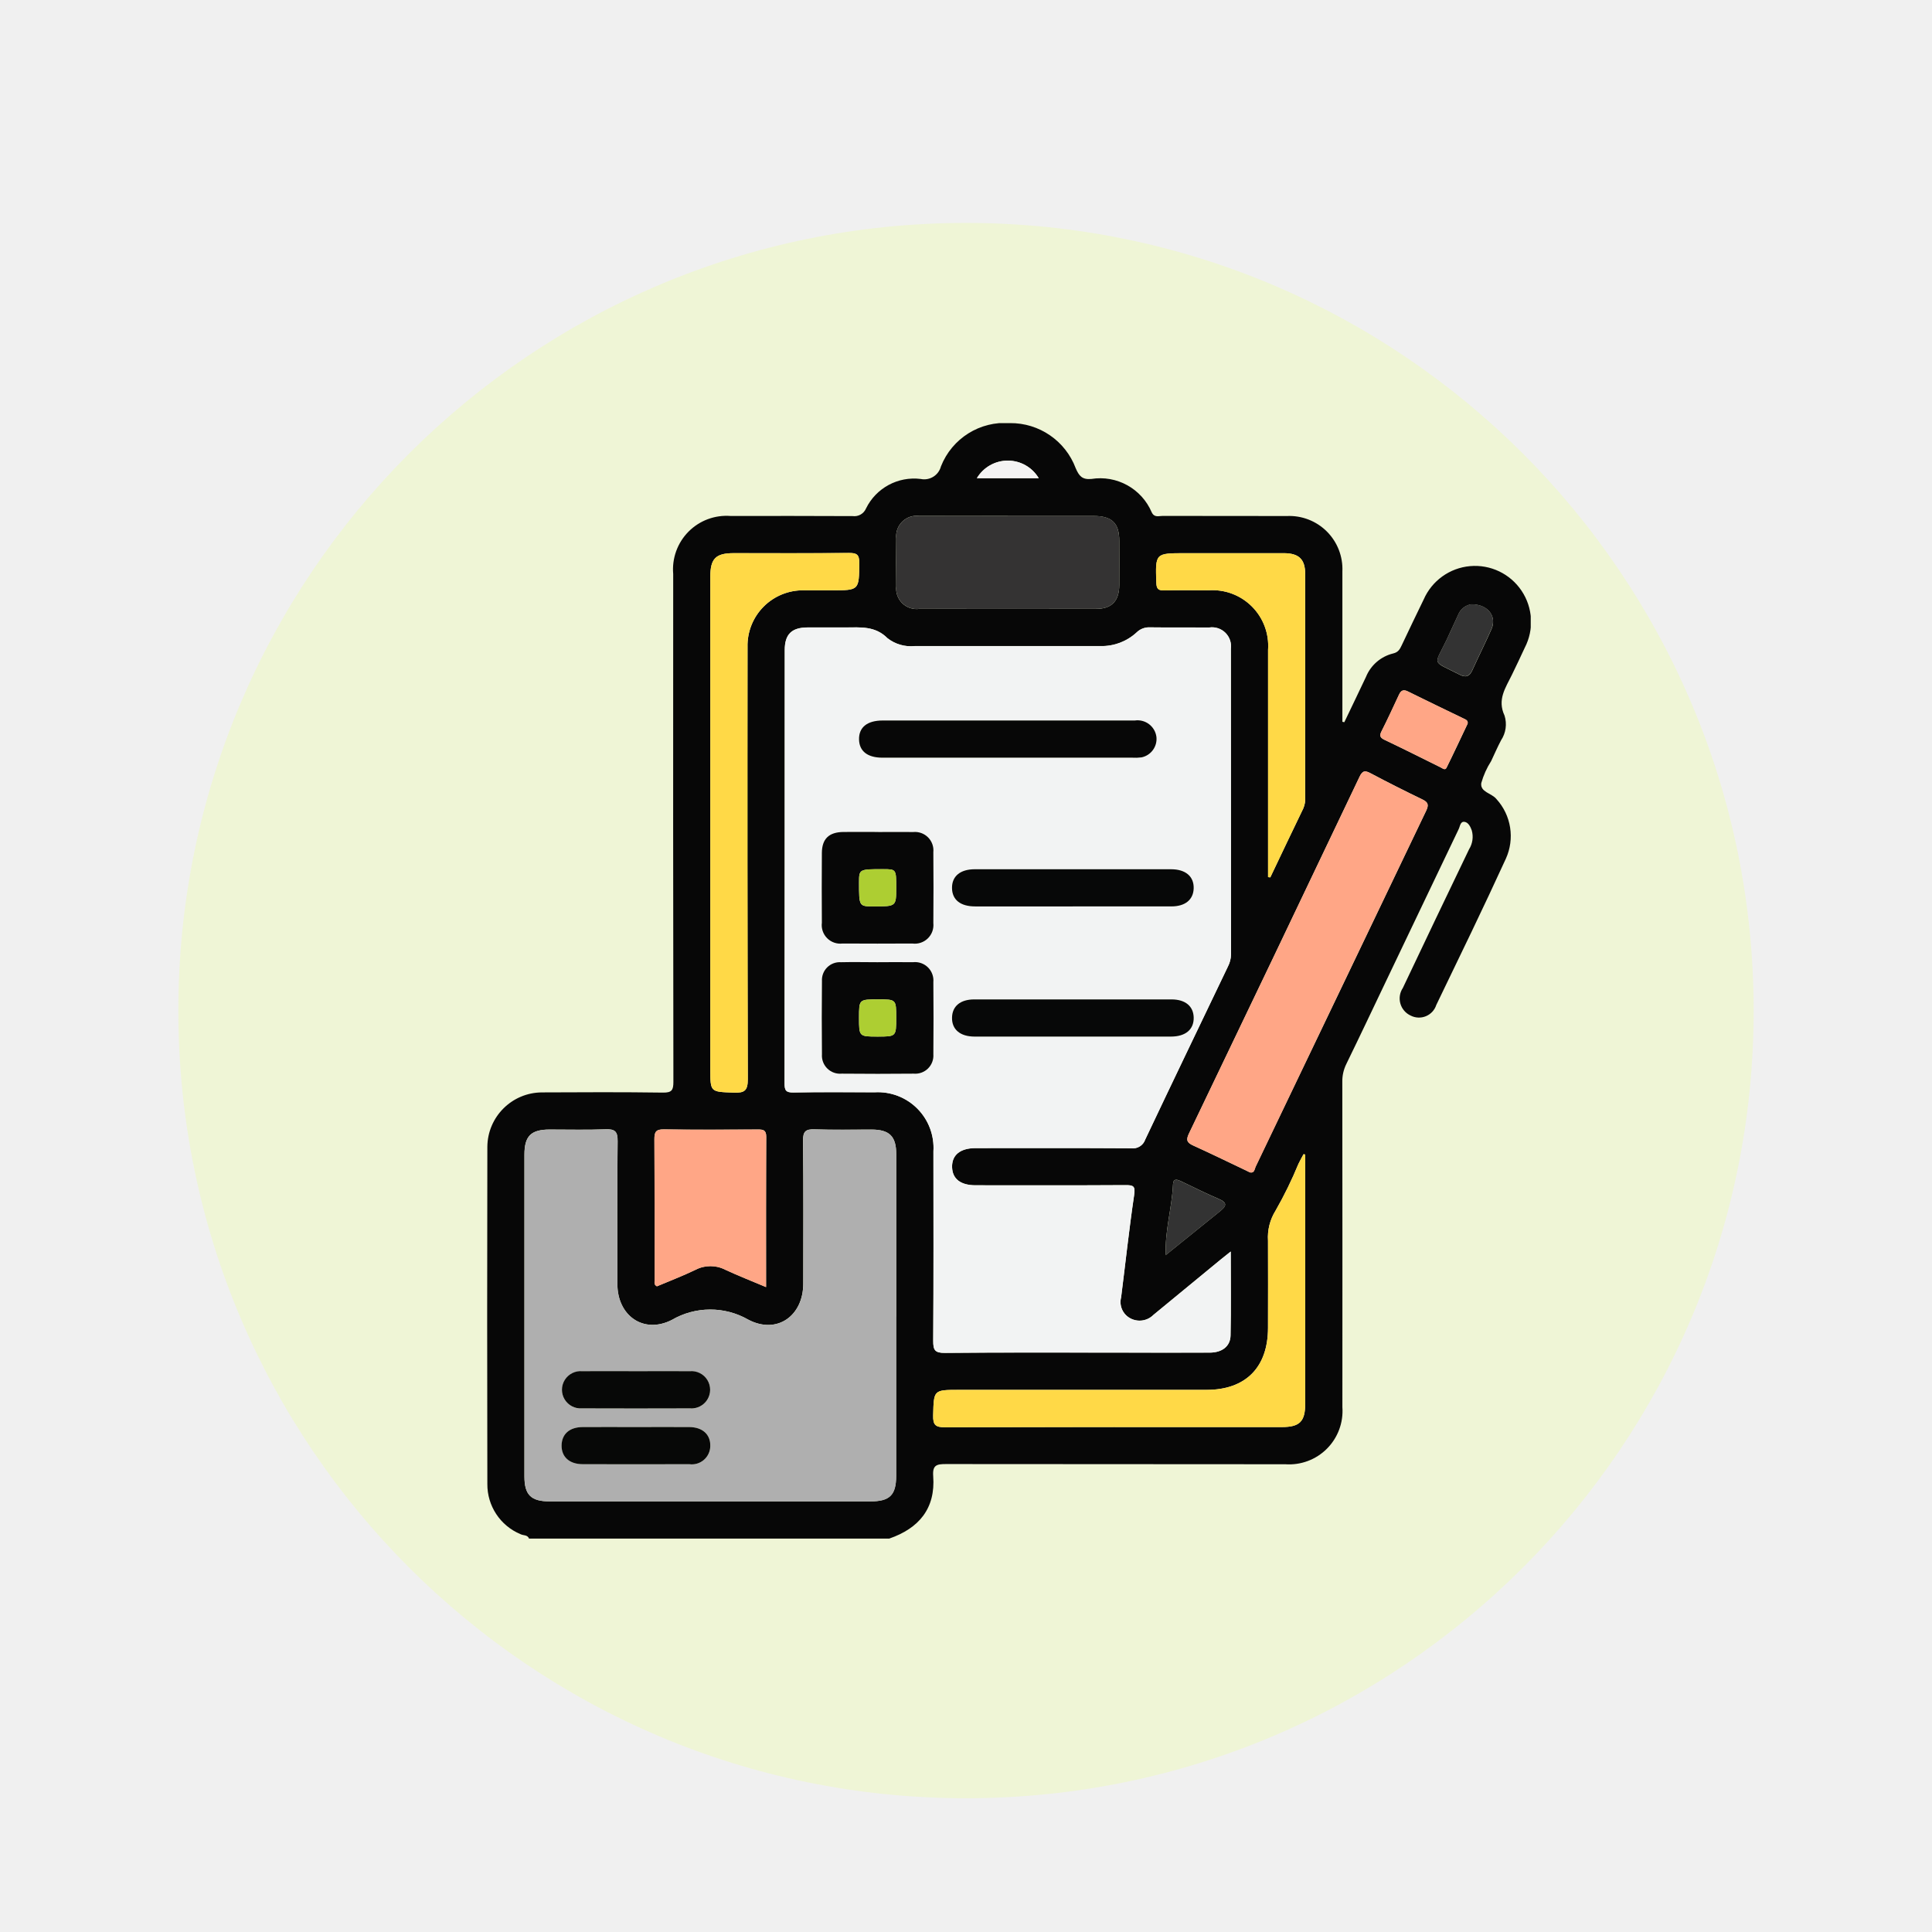
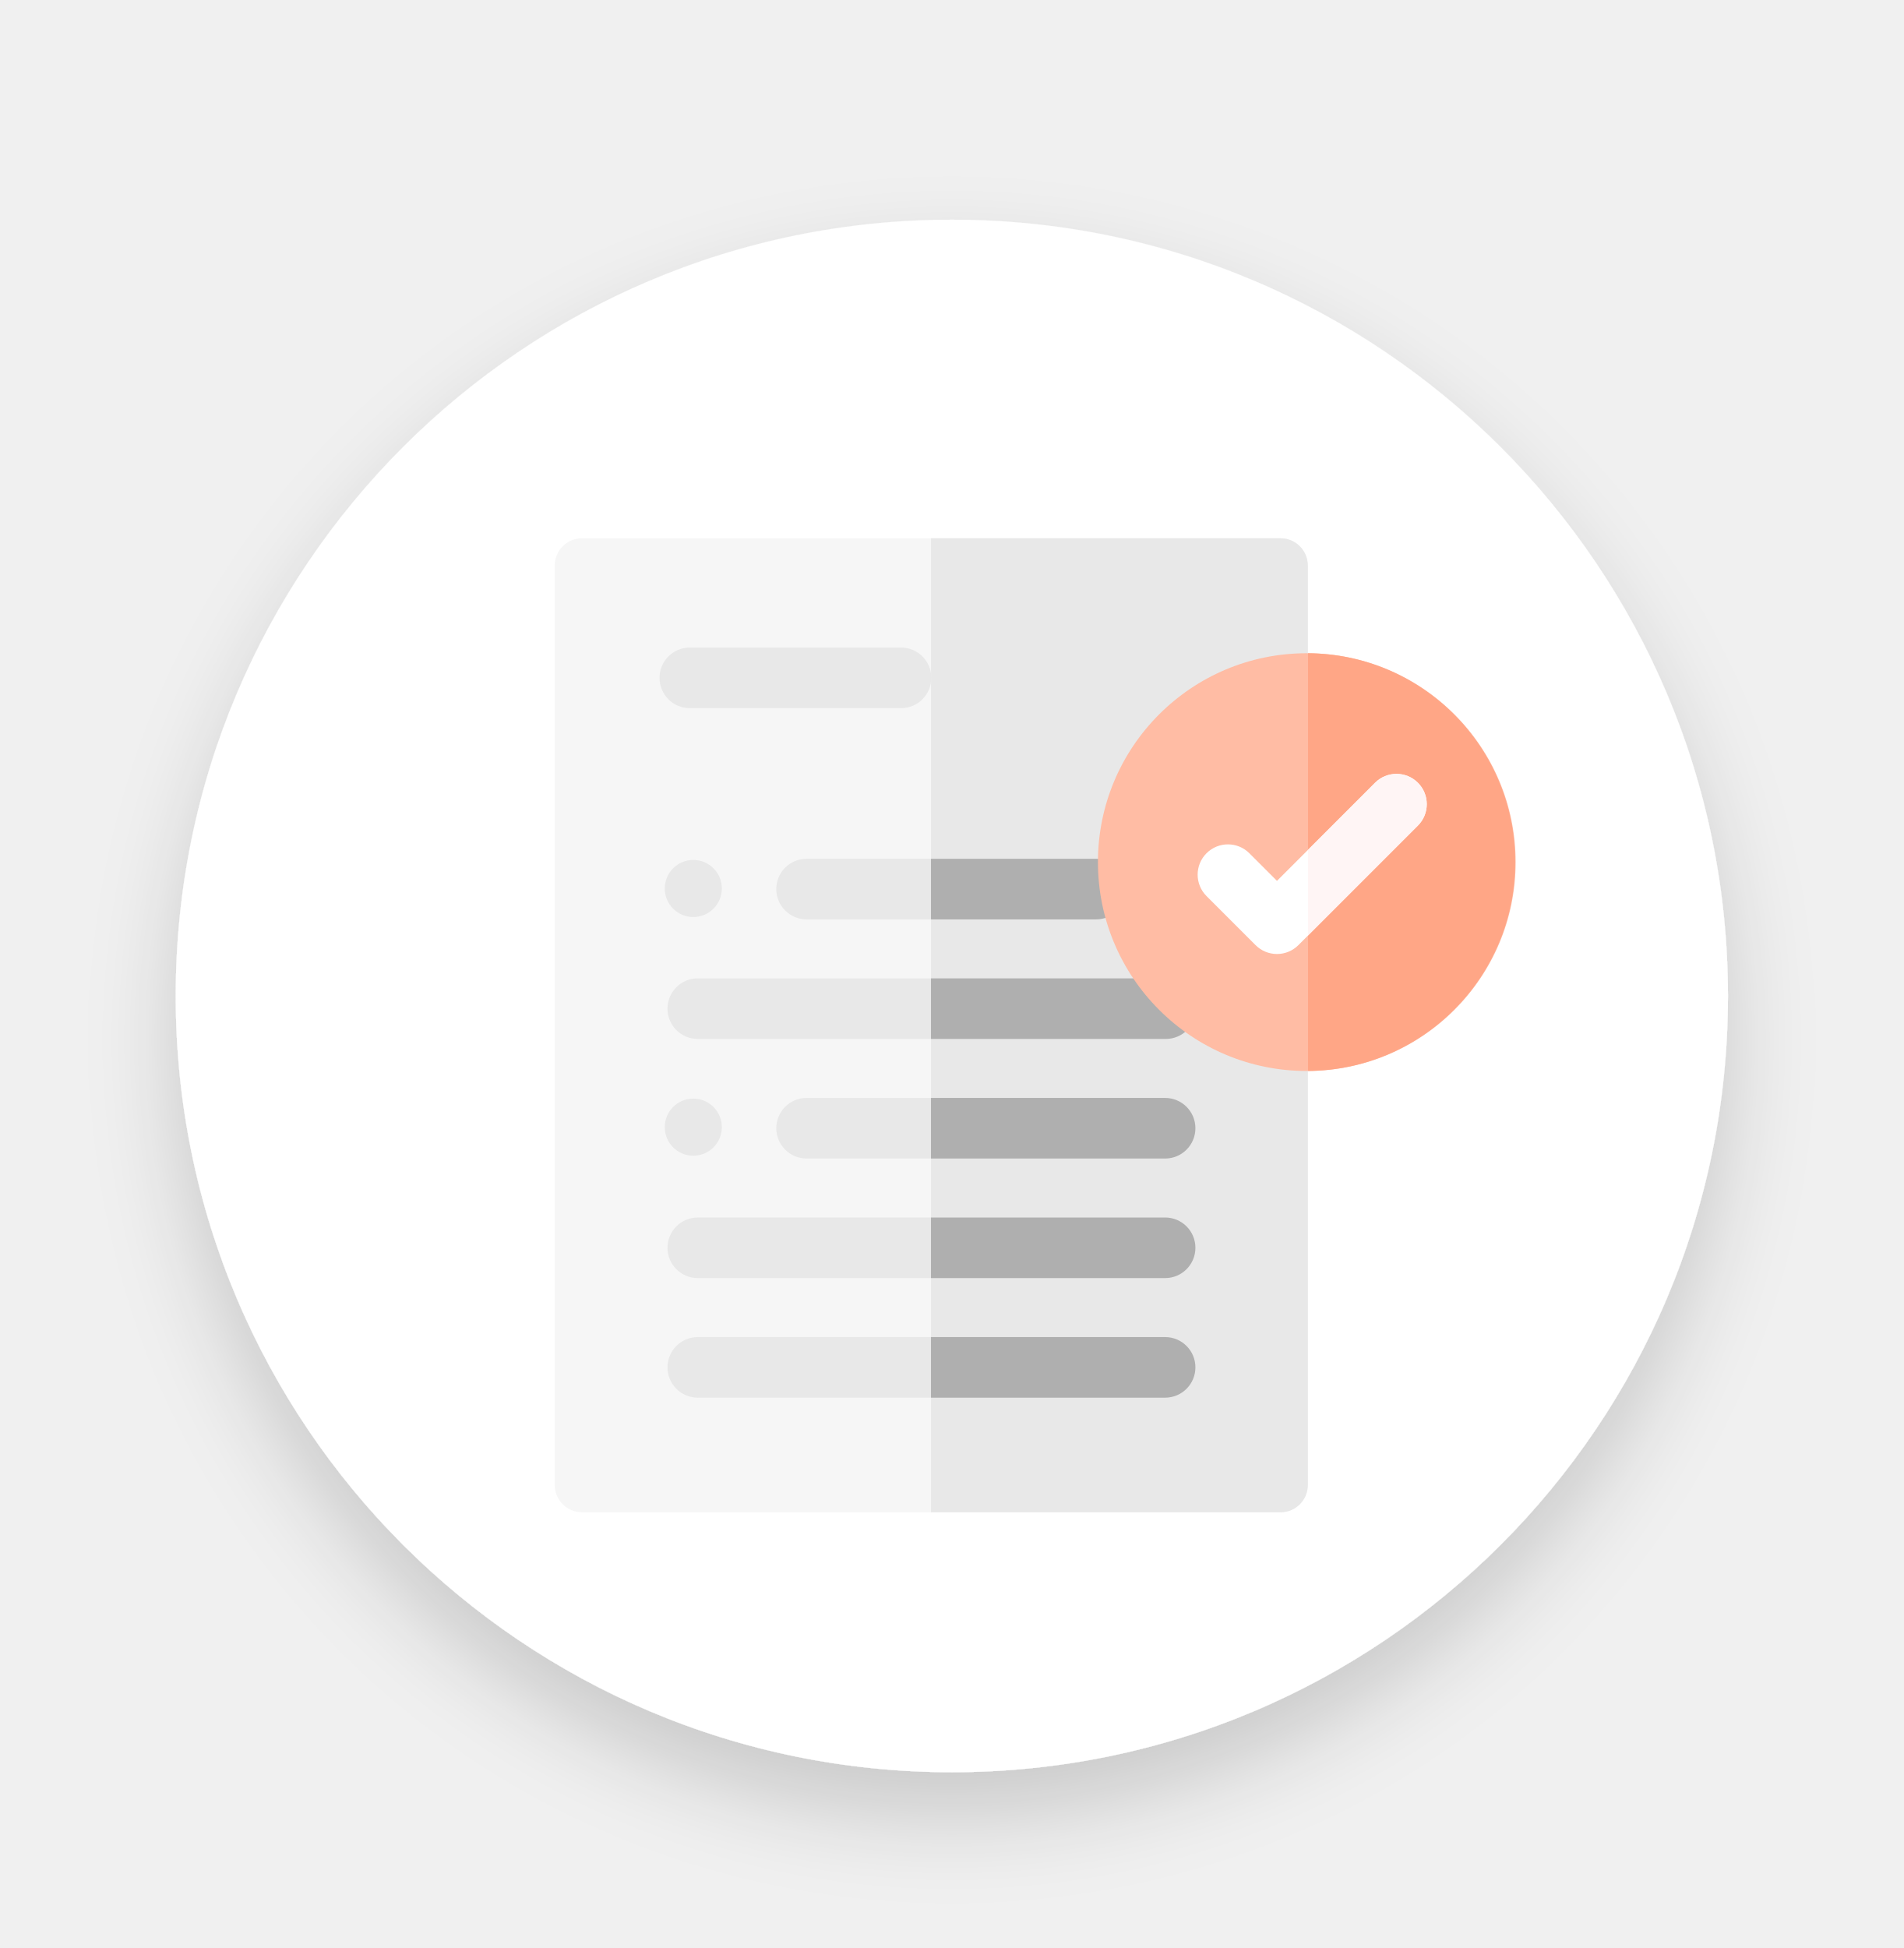
- <svg xmlns="http://www.w3.org/2000/svg" width="130" height="130" viewBox="0 0 130 130">
+ <svg xmlns="http://www.w3.org/2000/svg" width="130" height="133" viewBox="0 0 130 133">
  <defs>
-     <clipPath id="clip-path">
-       <rect id="Rectángulo_361647" data-name="Rectángulo 361647" width="70.219" height="75.06" fill="none" />
-     </clipPath>
+     <filter id="a" x="3" y="9" width="124" height="124" filterUnits="userSpaceOnUse">
+       <feOffset dy="3" input="SourceAlpha" />
+       <feGaussianBlur stdDeviation="3" result="b" />
+       <feFlood flood-opacity="0.161" />
+       <feComposite operator="in" in2="b" />
+       <feComposite in="SourceGraphic" />
+     </filter>
  </defs>
-   <g id="img99" transform="translate(-995 -1986.633)">
-     <g id="Grupo_86327" data-name="Grupo 86327" transform="translate(0 -5519.367)">
-       <circle id="Elipse_4924" data-name="Elipse 4924" cx="53" cy="53" r="53" transform="translate(1007 7521)" fill="#eff5d6" />
-       <g id="Grupo_86323" data-name="Grupo 86323" transform="translate(675 -27)">
-         <rect id="Rectángulo_34475" data-name="Rectángulo 34475" width="130" height="130" transform="translate(320 7533)" fill="none" />
+   <g transform="translate(-798 -1851)">
+     <g transform="translate(798 1851)">
+       <g transform="matrix(1, 0, 0, 1, 0, 0)" filter="url(#a)">
+         <circle cx="53" cy="53" r="53" transform="translate(12 15)" fill="#fff" />
      </g>
+       <rect width="130" height="130" fill="none" />
    </g>
-     <g id="Grupo_1084176" data-name="Grupo 1084176" transform="translate(1027.781 2015.103)">
-       <g id="Grupo_1083990" data-name="Grupo 1083990" clip-path="url(#clip-path)">
-         <path id="Trazado_716737" data-name="Trazado 716737" d="M2.818,75.061c-.1-.27-.384-.2-.575-.3A3.623,3.623,0,0,1,.012,71.38q-.025-11.337,0-22.674a3.689,3.689,0,0,1,3.681-3.67c2.71-.013,5.42-.026,8.13.013.607.009.708-.171.707-.733q-.026-17.084-.013-34.167a3.6,3.6,0,0,1,3.868-3.9c2.736,0,5.472-.009,8.208.008a.853.853,0,0,0,.9-.516,3.6,3.6,0,0,1,3.675-1.983,1.163,1.163,0,0,0,1.365-.845A4.618,4.618,0,0,1,35.177,0,4.675,4.675,0,0,1,39.6,3.034c.224.518.429.778,1.046.725A3.768,3.768,0,0,1,44.714,6c.18.379.482.243.738.244,2.788.01,5.576,0,8.364.008a3.574,3.574,0,0,1,3.729,3.729q.007,4.691,0,9.382v.736l.131.026c.486-1.016.976-2.029,1.456-3.047A2.652,2.652,0,0,1,60.959,15.5c.351-.081.454-.29.577-.547.492-1.029.976-2.063,1.48-3.086a3.77,3.77,0,1,1,6.8,3.248c-.281.613-.573,1.221-.867,1.828-.419.865-1,1.656-.492,2.74a1.943,1.943,0,0,1-.232,1.654c-.243.458-.448.936-.67,1.405a5.518,5.518,0,0,0-.665,1.48c-.081.617.7.67,1.024,1.078a3.689,3.689,0,0,1,.629,4.014c-1.51,3.3-3.1,6.566-4.679,9.837a1.225,1.225,0,0,1-1.725.715,1.268,1.268,0,0,1-.527-1.856q2.215-4.675,4.459-9.337a1.583,1.583,0,0,0,.18-1.269c-.088-.243-.226-.535-.486-.573-.291-.043-.3.306-.4.5Q62.926,32.417,60.5,37.511c-.894,1.872-1.78,3.749-2.69,5.613a2.612,2.612,0,0,0-.27,1.194q.012,10.946.005,21.892A3.594,3.594,0,0,1,53.7,70.056q-11.413,0-22.826-.013c-.631,0-.918.068-.862.814.163,2.179-.962,3.51-2.954,4.2ZM45.66,55.978q1.839-1.484,3.679-2.968c.4-.323.475-.558-.095-.8-.858-.364-1.69-.787-2.532-1.187-.255-.121-.544-.231-.562.19-.071,1.6-.567,3.156-.485,4.77l-.041.061.036-.066m4.373-.239c-.293.233-.488.385-.679.542Q47.092,58.141,44.833,60a1.317,1.317,0,0,1-1.579.223,1.24,1.24,0,0,1-.6-1.4c.292-2.3.537-4.6.877-6.887.09-.608-.053-.667-.584-.664-3.361.021-6.723.012-10.084.01-1.009,0-1.559-.427-1.582-1.215-.024-.821.545-1.286,1.586-1.287,3.492,0,6.984-.011,10.476.011a.872.872,0,0,0,.935-.588c1.84-3.889,3.708-7.764,5.566-11.644a1.837,1.837,0,0,0,.207-.816q-.012-10.282-.01-20.564a1.277,1.277,0,0,0-1.455-1.429c-1.329-.011-2.658.008-3.987-.01a1.189,1.189,0,0,0-.9.341A3.46,3.46,0,0,1,41.278,15q-6.254,0-12.508,0a2.558,2.558,0,0,1-1.834-.527c-.833-.838-1.814-.729-2.811-.726-.86,0-1.72,0-2.58,0-1.06.008-1.524.462-1.524,1.518q0,14.583-.013,29.165c0,.471.1.617.593.608,1.823-.033,3.648-.015,5.472-.013A3.745,3.745,0,0,1,30.025,49c0,4.248.015,8.5-.014,12.745,0,.622.1.825.783.818,3.986-.038,7.974-.019,11.961-.019,1.954,0,3.909.007,5.863,0,.83,0,1.386-.42,1.4-1.154.04-1.838.013-3.679.013-5.653m-22.51,4.387q0-5.473,0-10.945c0-1.194-.456-1.64-1.658-1.644-1.277,0-2.554.03-3.83-.015-.6-.021-.788.134-.781.764.034,3.205.018,6.411.015,9.616,0,2.173-1.766,3.437-3.694,2.429a5.14,5.14,0,0,0-5.16.02c-1.9.959-3.652-.293-3.654-2.416,0-3.205-.022-6.411.016-9.616.008-.672-.193-.825-.827-.8-1.249.051-2.5.013-3.751.016s-1.691.437-1.692,1.688q0,10.828,0,21.656c0,1.241.444,1.677,1.7,1.678q10.787,0,21.573,0c1.308,0,1.738-.426,1.739-1.721q0-5.355,0-10.711m23.8-9.706c.31.07.312-.229.384-.379Q57.449,38.07,63.177,26.093c.188-.391.151-.577-.246-.769q-1.752-.845-3.472-1.754c-.373-.2-.551-.209-.756.221Q52.978,35.815,47.213,47.82c-.22.459-.088.618.316.8,1.155.523,2.295,1.081,3.44,1.625.117.055.232.113.357.174M15.015,27.289V43.467c0,1.566,0,1.525,1.577,1.584.728.027.947-.128.945-.91Q17.49,29.6,17.519,15.068a3.725,3.725,0,0,1,3.79-3.816c.625,0,1.25,0,1.875,0,1.863,0,1.835,0,1.854-1.852.006-.583-.2-.666-.712-.661-2.578.025-5.157.011-7.736.012-1.211,0-1.574.365-1.575,1.581q0,8.48,0,16.959M55.044,49.217l-.114-.025c-.115.217-.238.431-.343.652a27.142,27.142,0,0,1-1.537,3.142,3.4,3.4,0,0,0-.511,2.031c.013,1.953,0,3.906,0,5.859,0,2.659-1.5,4.175-4.137,4.175H31.768c-1.747,0-1.713,0-1.759,1.712-.018.655.16.808.808.806,7.551-.025,15.1-.016,22.652-.016,1.206,0,1.574-.37,1.575-1.582q0-8.047,0-16.094ZM35.029,6.247c-1.98,0-3.961-.007-5.941,0a1.378,1.378,0,0,0-1.561,1.522q-.02,1.6,0,3.205A1.377,1.377,0,0,0,29.089,12.5q5.941.01,11.881,0c1.053,0,1.554-.526,1.563-1.6.008-.99,0-1.981,0-2.971,0-1.2-.49-1.678-1.72-1.68q-2.892,0-5.784,0M18.767,58.139c0-3.464-.008-6.794.01-10.124,0-.462-.214-.487-.57-.485-2.107.01-4.215.024-6.322-.008-.536-.008-.635.179-.632.666.019,3.175.009,6.35.013,9.524,0,.115-.053.259.156.37.844-.357,1.74-.7,2.6-1.113a2.177,2.177,0,0,1,2.005,0c.865.4,1.755.75,2.742,1.166M52.542,30.547l.155.018c.738-1.547,1.471-3.1,2.219-4.638a1.643,1.643,0,0,0,.128-.756q0-7.507,0-15.014c0-1-.422-1.4-1.436-1.406q-3.323-.007-6.645,0c-2.02,0-2,0-1.936,2,.014.434.164.514.548.506.99-.022,1.98-.008,2.971-.007a3.748,3.748,0,0,1,4,4.005q0,7.272,0,14.544v.745M65.975,20.212c.041-.213-.15-.272-.31-.35-1.235-.6-2.475-1.19-3.7-1.8-.311-.155-.473-.08-.609.212-.383.821-.761,1.644-1.17,2.451-.155.305-.115.44.2.59,1.264.6,2.514,1.23,3.768,1.85.134.066.3.222.4.025.484-.975.942-1.962,1.424-2.974m.269-8.026a1.121,1.121,0,0,0-.9.689c-.267.563-.516,1.134-.784,1.7-.852,1.789-1.045,1.368.874,2.349.421.215.667.117.857-.306.416-.923.873-1.828,1.282-2.754.367-.831-.2-1.666-1.329-1.674M37.113,3.708a2.422,2.422,0,0,0-4.163,0Z" transform="translate(0 0)" fill="#070707" />
-         <path id="Trazado_716738" data-name="Trazado 716738" d="M157.64,129.668c0,1.974.027,3.814-.013,5.653-.016.734-.573,1.149-1.4,1.154-1.954.011-3.909,0-5.863,0-3.987,0-7.974-.019-11.96.019-.679.006-.788-.2-.783-.818.029-4.248.017-8.5.014-12.745a3.745,3.745,0,0,0-3.952-3.971c-1.824,0-3.648-.021-5.472.013-.5.009-.594-.137-.593-.608q.022-14.583.013-29.165c0-1.055.465-1.51,1.524-1.518.86-.007,1.72,0,2.58,0,1,0,1.978-.111,2.811.726a2.559,2.559,0,0,0,1.834.527q6.254-.006,12.508,0a3.461,3.461,0,0,0,2.418-.917,1.188,1.188,0,0,1,.9-.341c1.329.018,2.658,0,3.987.01a1.277,1.277,0,0,1,1.455,1.429q.01,10.282.01,20.564a1.837,1.837,0,0,1-.206.817c-1.858,3.88-3.726,7.755-5.566,11.644a.873.873,0,0,1-.935.587c-3.492-.022-6.984-.013-10.475-.011-1.042,0-1.61.465-1.586,1.287.023.788.574,1.214,1.582,1.215,3.361,0,6.723.011,10.085-.01.531,0,.675.056.584.664-.34,2.289-.585,4.591-.877,6.887a1.241,1.241,0,0,0,.6,1.4,1.317,1.317,0,0,0,1.579-.223q2.258-1.865,4.522-3.723c.191-.157.386-.309.679-.542m-15-33.227h8.363a3.326,3.326,0,0,0,.623-.02,1.268,1.268,0,0,0,1.007-1.379,1.282,1.282,0,0,0-1.455-1.1q-8.48,0-16.961,0c-1.045,0-1.613.459-1.594,1.279.019.789.57,1.221,1.574,1.222q4.221,0,8.442,0m-8.716,5c-.782,0-1.563-.006-2.345,0-.978.009-1.449.459-1.454,1.415q-.015,2.345,0,4.69a1.25,1.25,0,0,0,1.394,1.4q2.344.017,4.689,0a1.254,1.254,0,0,0,1.417-1.376q.019-2.384,0-4.768a1.24,1.24,0,0,0-1.355-1.357c-.781-.014-1.563,0-2.345,0m-.013,8.758c-.834,0-1.668-.016-2.5,0a1.2,1.2,0,0,0-1.282,1.268q-.03,2.462,0,4.924a1.218,1.218,0,0,0,1.326,1.305q2.423.023,4.845,0a1.22,1.22,0,0,0,1.324-1.309q.026-2.423,0-4.846a1.238,1.238,0,0,0-1.368-1.344c-.781-.013-1.563,0-2.344,0m13.093-3.753q3.321,0,6.643,0c.93,0,1.477-.46,1.493-1.226.016-.795-.547-1.274-1.522-1.274q-6.6,0-13.209,0c-.981,0-1.539.468-1.53,1.264s.564,1.236,1.559,1.237q3.283,0,6.565,0m-.035,8.758q3.322,0,6.644,0c.976,0,1.54-.476,1.528-1.269-.011-.768-.559-1.23-1.486-1.231q-6.643,0-13.287,0c-.931,0-1.474.458-1.488,1.228-.014.795.549,1.271,1.523,1.272q3.283.005,6.565,0" transform="translate(-107.606 -73.93)" fill="#f2f3f3" />
-         <path id="Trazado_716739" data-name="Trazado 716739" d="M41,315.679q0,5.355,0,10.711c0,1.3-.432,1.721-1.739,1.721q-10.787,0-21.573,0c-1.259,0-1.7-.436-1.7-1.677q0-10.828,0-21.656c0-1.251.439-1.685,1.691-1.688s2.5.035,3.751-.016c.634-.026.836.127.827.8-.038,3.2-.02,6.411-.016,9.616,0,2.123,1.757,3.375,3.654,2.416a5.14,5.14,0,0,1,5.16-.02c1.928,1.008,3.692-.256,3.694-2.429,0-3.205.019-6.411-.015-9.616-.007-.63.18-.785.781-.764,1.275.045,2.553.011,3.83.015,1.2,0,1.656.451,1.658,1.644q.006,5.473,0,10.945m-17.471,3.674c-1.221,0-2.443-.008-3.664,0a1.254,1.254,0,1,0-.006,2.5q3.625.014,7.25,0a1.255,1.255,0,1,0,.006-2.5c-1.2-.011-2.391,0-3.586,0m-.044,3.753c-1.2,0-2.391-.006-3.586,0-.873.006-1.393.462-1.414,1.212-.021.783.516,1.284,1.418,1.286q3.586.011,7.172,0a1.243,1.243,0,0,0,1.415-1.213c.021-.781-.518-1.279-1.419-1.286-1.2-.008-2.391,0-3.586,0" transform="translate(-13.476 -255.554)" fill="#afafaf" />
-         <path id="Trazado_716740" data-name="Trazado 716740" d="M304.673,176.47c-.125-.061-.241-.119-.357-.175-1.146-.544-2.285-1.1-3.44-1.625-.4-.183-.537-.341-.316-.8q5.766-12,11.49-24.028c.205-.431.383-.42.756-.221q1.717.913,3.472,1.754c.4.191.433.377.246.769q-5.742,11.969-11.466,23.948c-.072.15-.074.449-.384.379" transform="translate(-253.347 -126.051)" fill="#ffa686" />
-         <path id="Trazado_716741" data-name="Trazado 716741" d="M95.768,74.279q0-8.48,0-16.959c0-1.216.364-1.58,1.574-1.581,2.579,0,5.157.013,7.736-.012.513,0,.718.079.712.661-.019,1.851.008,1.852-1.854,1.852-.625,0-1.25,0-1.875,0a3.725,3.725,0,0,0-3.79,3.816q-.007,14.536.019,29.073c0,.782-.217.937-.945.91-1.576-.058-1.577-.018-1.577-1.584V74.279" transform="translate(-80.753 -46.99)" fill="#ffd947" />
-         <path id="Trazado_716742" data-name="Trazado 716742" d="M216.429,313.774v.661q0,8.047,0,16.094c0,1.212-.369,1.582-1.575,1.582-7.551,0-15.1-.008-22.652.016-.648,0-.826-.151-.808-.805.047-1.712.013-1.713,1.759-1.713H209.79c2.635,0,4.136-1.516,4.137-4.175,0-1.953.008-3.906,0-5.859a3.4,3.4,0,0,1,.511-2.031,27.126,27.126,0,0,0,1.537-3.142c.106-.222.228-.435.343-.652l.114.025" transform="translate(-161.385 -264.557)" fill="#ffd947" />
-         <path id="Trazado_716743" data-name="Trazado 716743" d="M183.023,39.83q2.892,0,5.784,0c1.23,0,1.715.476,1.72,1.68,0,.99.007,1.981,0,2.971-.008,1.074-.51,1.6-1.563,1.6q-5.941.011-11.881,0a1.377,1.377,0,0,1-1.561-1.522q-.02-1.6,0-3.205a1.377,1.377,0,0,1,1.561-1.522c1.98-.009,3.961,0,5.941,0" transform="translate(-147.994 -33.583)" fill="#343333" />
-         <path id="Trazado_716744" data-name="Trazado 716744" d="M79.284,313.716c-.986-.416-1.877-.764-2.742-1.166a2.177,2.177,0,0,0-2.005,0c-.859.416-1.755.756-2.6,1.114-.209-.112-.156-.255-.156-.37,0-3.175.006-6.35-.013-9.524,0-.487.1-.674.632-.666,2.107.032,4.215.018,6.322.008.355,0,.572.023.57.485-.018,3.329-.01,6.659-.01,10.124" transform="translate(-60.517 -255.577)" fill="#ffa686" />
-         <path id="Trazado_716745" data-name="Trazado 716745" d="M294.58,77.593v-.745q0-7.272,0-14.544a3.747,3.747,0,0,0-4-4.005c-.99,0-1.981-.015-2.971.007-.384.009-.534-.072-.548-.505-.067-2-.083-2,1.936-2q3.323,0,6.645,0c1.013,0,1.435.409,1.436,1.406q.007,7.507,0,15.014a1.643,1.643,0,0,1-.128.756c-.748,1.542-1.481,3.091-2.219,4.638l-.155-.018" transform="translate(-242.038 -47.047)" fill="#ffd947" />
-         <path id="Trazado_716746" data-name="Trazado 716746" d="M389.166,116.906c-.482,1.012-.94,2-1.424,2.974-.1.2-.267.042-.4-.024-1.254-.62-2.5-1.25-3.768-1.85-.316-.15-.356-.285-.2-.59.409-.807.788-1.631,1.17-2.451.136-.292.3-.367.609-.212,1.229.613,2.469,1.2,3.7,1.8.16.078.351.137.31.35" transform="translate(-323.191 -96.695)" fill="#ffa686" />
-         <path id="Trazado_716747" data-name="Trazado 716747" d="M410.126,77.724c1.131.008,1.7.843,1.329,1.674-.409.926-.866,1.831-1.282,2.754-.191.423-.437.521-.857.306-1.919-.981-1.726-.56-.874-2.349.268-.562.518-1.133.784-1.7a1.12,1.12,0,0,1,.9-.689" transform="translate(-343.882 -65.538)" fill="#333" />
-         <path id="Trazado_716748" data-name="Trazado 716748" d="M291.209,329.8c-.082-1.614.414-3.17.485-4.77.018-.421.307-.312.562-.19.842.4,1.675.823,2.532,1.187.57.242.5.477.095.8q-1.842,1.48-3.679,2.968Z" transform="translate(-245.544 -273.813)" fill="#333" />
-         <path id="Trazado_716749" data-name="Trazado 716749" d="M214.323,17.28H210.16a2.422,2.422,0,0,1,4.163,0" transform="translate(-177.21 -13.573)" fill="#f4f3f3" />
-         <path id="Trazado_716750" data-name="Trazado 716750" d="M291.034,357.031,291,357.1l.041-.061,0,0" transform="translate(-245.374 -301.053)" fill="#333" />
-         <path id="Trazado_716751" data-name="Trazado 716751" d="M169.611,130.12q-4.221,0-8.442,0c-1,0-1.556-.433-1.574-1.222-.019-.82.548-1.279,1.594-1.279q8.481,0,16.961,0a1.281,1.281,0,0,1,1.455,1.1A1.268,1.268,0,0,1,178.6,130.1a3.343,3.343,0,0,1-.624.02h-8.363" transform="translate(-134.573 -107.608)" fill="#070707" />
-         <path id="Trazado_716752" data-name="Trazado 716752" d="M147.413,175.478c.781,0,1.563-.011,2.344,0a1.24,1.24,0,0,1,1.355,1.357q.02,2.384,0,4.768a1.254,1.254,0,0,1-1.417,1.376q-2.345.014-4.689,0a1.25,1.25,0,0,1-1.394-1.4q-.016-2.345,0-4.69c.006-.956.477-1.406,1.455-1.415.781-.007,1.563,0,2.345,0m1.2,3.747c0-1.243,0-1.243-.886-1.244-1.614,0-1.614,0-1.615.906,0,1.6,0,1.6,1,1.6,1.5,0,1.5,0,1.5-1.257" transform="translate(-121.091 -147.962)" fill="#070707" />
-         <path id="Trazado_716753" data-name="Trazado 716753" d="M147.383,231.33c.782,0,1.563-.01,2.345,0a1.238,1.238,0,0,1,1.368,1.344q.022,2.423,0,4.846a1.22,1.22,0,0,1-1.324,1.309q-2.423.024-4.845,0a1.218,1.218,0,0,1-1.326-1.305q-.025-2.462,0-4.924a1.2,1.2,0,0,1,1.282-1.268c.833-.021,1.667,0,2.5,0m0,2.5c-1.289,0-1.289,0-1.289,1.232,0,1.27,0,1.27,1.251,1.27s1.25,0,1.25-1.271c0-1.231,0-1.231-1.212-1.231" transform="translate(-121.074 -195.056)" fill="#070707" />
-         <path id="Trazado_716754" data-name="Trazado 716754" d="M207.614,193.958q-3.283,0-6.565,0c-.994,0-1.55-.447-1.559-1.237s.549-1.263,1.53-1.264q6.6,0,13.209,0c.974,0,1.538.479,1.522,1.274-.016.767-.563,1.224-1.493,1.226q-3.322.007-6.643,0" transform="translate(-168.212 -161.437)" fill="#070808" />
-         <path id="Trazado_716755" data-name="Trazado 716755" d="M207.579,249.817q-3.283,0-6.565,0c-.975,0-1.538-.478-1.523-1.272.013-.77.557-1.227,1.488-1.228q6.643,0,13.287,0c.927,0,1.475.463,1.486,1.231.012.794-.552,1.268-1.528,1.269q-3.322.005-6.643,0" transform="translate(-168.212 -208.538)" fill="#070808" />
-         <path id="Trazado_716756" data-name="Trazado 716756" d="M36.991,406.9c1.2,0,2.391-.008,3.586,0a1.255,1.255,0,1,1-.006,2.5q-3.625.013-7.25,0a1.254,1.254,0,1,1,.006-2.5c1.221-.011,2.443,0,3.664,0" transform="translate(-26.938 -343.105)" fill="#070807" />
-         <path id="Trazado_716757" data-name="Trazado 716757" d="M36.942,430.848c1.2,0,2.391-.006,3.586,0,.9.007,1.441.5,1.419,1.286a1.243,1.243,0,0,1-1.415,1.213q-3.586.011-7.172,0c-.9,0-1.44-.5-1.418-1.286.021-.75.541-1.206,1.414-1.212,1.2-.009,2.391,0,3.586,0" transform="translate(-26.934 -363.295)" fill="#070807" />
-         <path id="Trazado_716758" data-name="Trazado 716758" d="M162.1,192.707c0,1.258,0,1.258-1.5,1.257-1,0-1,0-1-1.6,0-.907,0-.907,1.615-.906.886,0,.886,0,.886,1.244" transform="translate(-134.574 -161.444)" fill="#adce32" />
-         <path id="Trazado_716759" data-name="Trazado 716759" d="M160.887,247.324c1.212,0,1.212,0,1.212,1.231,0,1.271,0,1.271-1.25,1.271s-1.251,0-1.251-1.27c0-1.232,0-1.232,1.289-1.232" transform="translate(-134.575 -208.547)" fill="#adce32" />
+     <g transform="translate(835.886 1887.751)">
+       <path d="M3.4,1.86V64.638a1.86,1.86,0,0,0,1.86,1.86h47.7a1.86,1.86,0,0,0,1.86-1.86V1.86A1.86,1.86,0,0,0,52.965,0H5.263A1.86,1.86,0,0,0,3.4,1.86Z" transform="translate(-3.403 0)" fill="#f6f6f6" />
+       <path d="M225.039,0H201.167V66.5h23.872a1.86,1.86,0,0,0,1.86-1.86V1.86A1.86,1.86,0,0,0,225.039,0Z" transform="translate(-175.477 0)" fill="#e8e8e8" />
+       <g transform="translate(7.152 7.46)">
+         <path d="M74.953,61.564H60.53a2.068,2.068,0,1,1,0-4.137H74.953a2.068,2.068,0,1,1,0,4.137Z" transform="translate(-58.462 -57.427)" fill="#e8e8e8" />
+       </g>
+       <g transform="translate(15.126 21.883)">
+         <path d="M138.5,172.591H121.916a2.068,2.068,0,0,1,0-4.137H138.5a2.068,2.068,0,0,1,0,4.137Z" transform="translate(-119.848 -168.454)" fill="#e8e8e8" />
+       </g>
+       <g transform="translate(7.696 30.046)">
+         <path d="M97.4,235.438H64.716a2.068,2.068,0,1,1,0-4.137H97.4a2.068,2.068,0,1,1,0,4.137Z" transform="translate(-62.648 -231.301)" fill="#e8e8e8" />
+       </g>
+       <g transform="translate(15.126 38.21)">
+         <path d="M146.4,298.283H121.916a2.068,2.068,0,0,1,0-4.137H146.4a2.068,2.068,0,0,1,0,4.137Z" transform="translate(-119.848 -294.146)" fill="#e8e8e8" />
+       </g>
+       <g transform="translate(7.696 46.374)">
+         <path d="M96.629,361.129H64.716a2.068,2.068,0,1,1,0-4.137H96.629a2.068,2.068,0,0,1,0,4.137Z" transform="translate(-62.648 -356.992)" fill="#e8e8e8" />
+       </g>
+       <g transform="translate(7.696 54.538)">
+         <path d="M96.629,423.975H64.716a2.068,2.068,0,1,1,0-4.137H96.629a2.068,2.068,0,0,1,0,4.137Z" transform="translate(-62.648 -419.838)" fill="#e8e8e8" />
+       </g>
+       <ellipse cx="1.949" cy="1.949" rx="1.949" ry="1.949" transform="translate(7.509 21.962)" fill="#e8e8e8" />
+       <ellipse cx="1.949" cy="1.949" rx="1.949" ry="1.949" transform="translate(7.509 38.257)" fill="#e8e8e8" />
+       <g transform="translate(25.689 21.883)">
+         <path d="M212.445,168.455H201.167v4.137h11.278a2.068,2.068,0,1,0,0-4.137Z" transform="translate(-201.166 -168.455)" fill="#afafaf" />
+         <path d="M217.2,231.3H201.167v4.137H217.2a2.068,2.068,0,0,0,0-4.137Z" transform="translate(-201.166 -223.137)" fill="#afafaf" />
+         <path d="M217.145,294.146H201.156v4.137h15.989a2.068,2.068,0,1,0,0-4.137Z" transform="translate(-201.156 -277.818)" fill="#afafaf" />
+         <path d="M217.145,356.992H201.156v4.137h15.989a2.068,2.068,0,1,0,0-4.137Z" transform="translate(-201.156 -332.501)" fill="#afafaf" />
+         <path d="M217.145,419.838H201.156v4.137h15.989a2.068,2.068,0,1,0,0-4.137Z" transform="translate(-201.156 -387.183)" fill="#afafaf" />
+       </g>
+       <g transform="translate(37.09 7.848)">
+         <ellipse cx="14.262" cy="14.262" rx="14.262" ry="14.262" fill="#ffbca4" />
+         <path d="M399.384,60.411V88.932a14.261,14.261,0,0,0,0-28.521Z" transform="translate(-385.036 -60.411)" fill="#ffa686" />
+         <g transform="translate(6.809 8.238)">
+           <path d="M346.759,136.123a2.061,2.061,0,0,1-1.462-.606l-3.349-3.349a2.068,2.068,0,0,1,2.925-2.925l1.886,1.886,6.7-6.7a2.068,2.068,0,1,1,2.925,2.925l-8.162,8.162A2.062,2.062,0,0,1,346.759,136.123Z" transform="translate(-341.342 -123.825)" fill="#fff" />
+         </g>
+         <path d="M403.961,124.431l-4.577,4.577v5.85l7.5-7.5a2.068,2.068,0,0,0-2.925-2.925Z" transform="translate(-385.036 -115.588)" fill="#fff5f5" />
      </g>
    </g>
  </g>
</svg>
